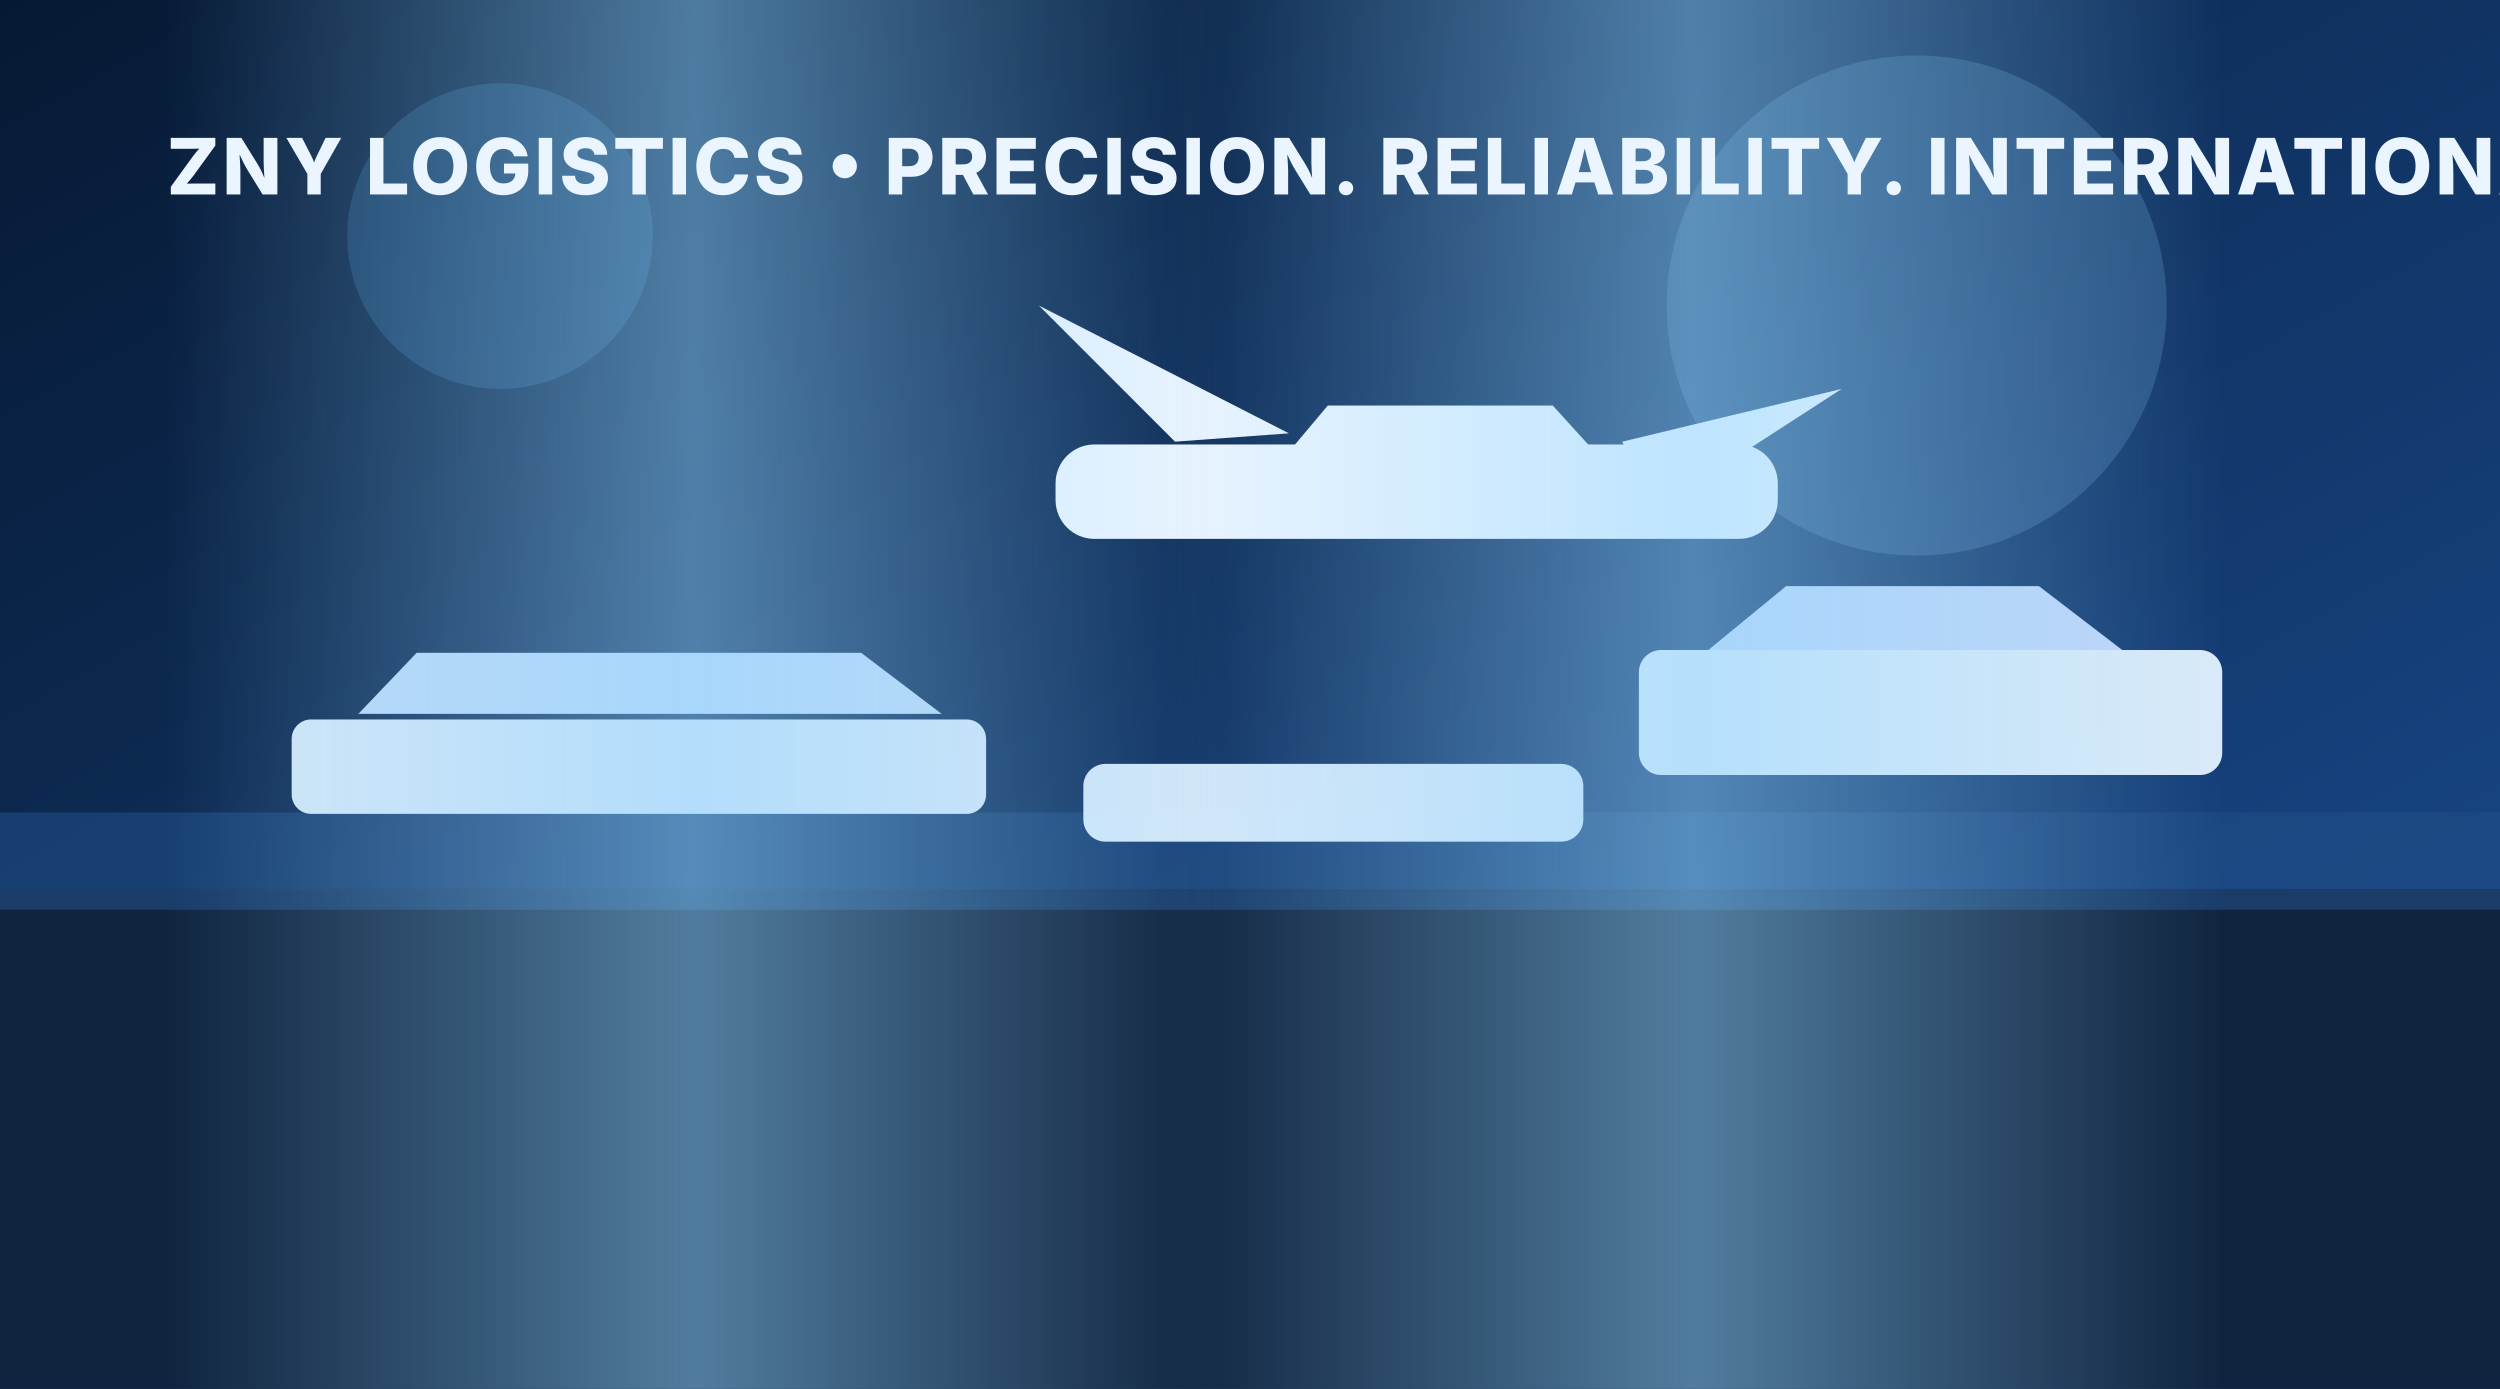
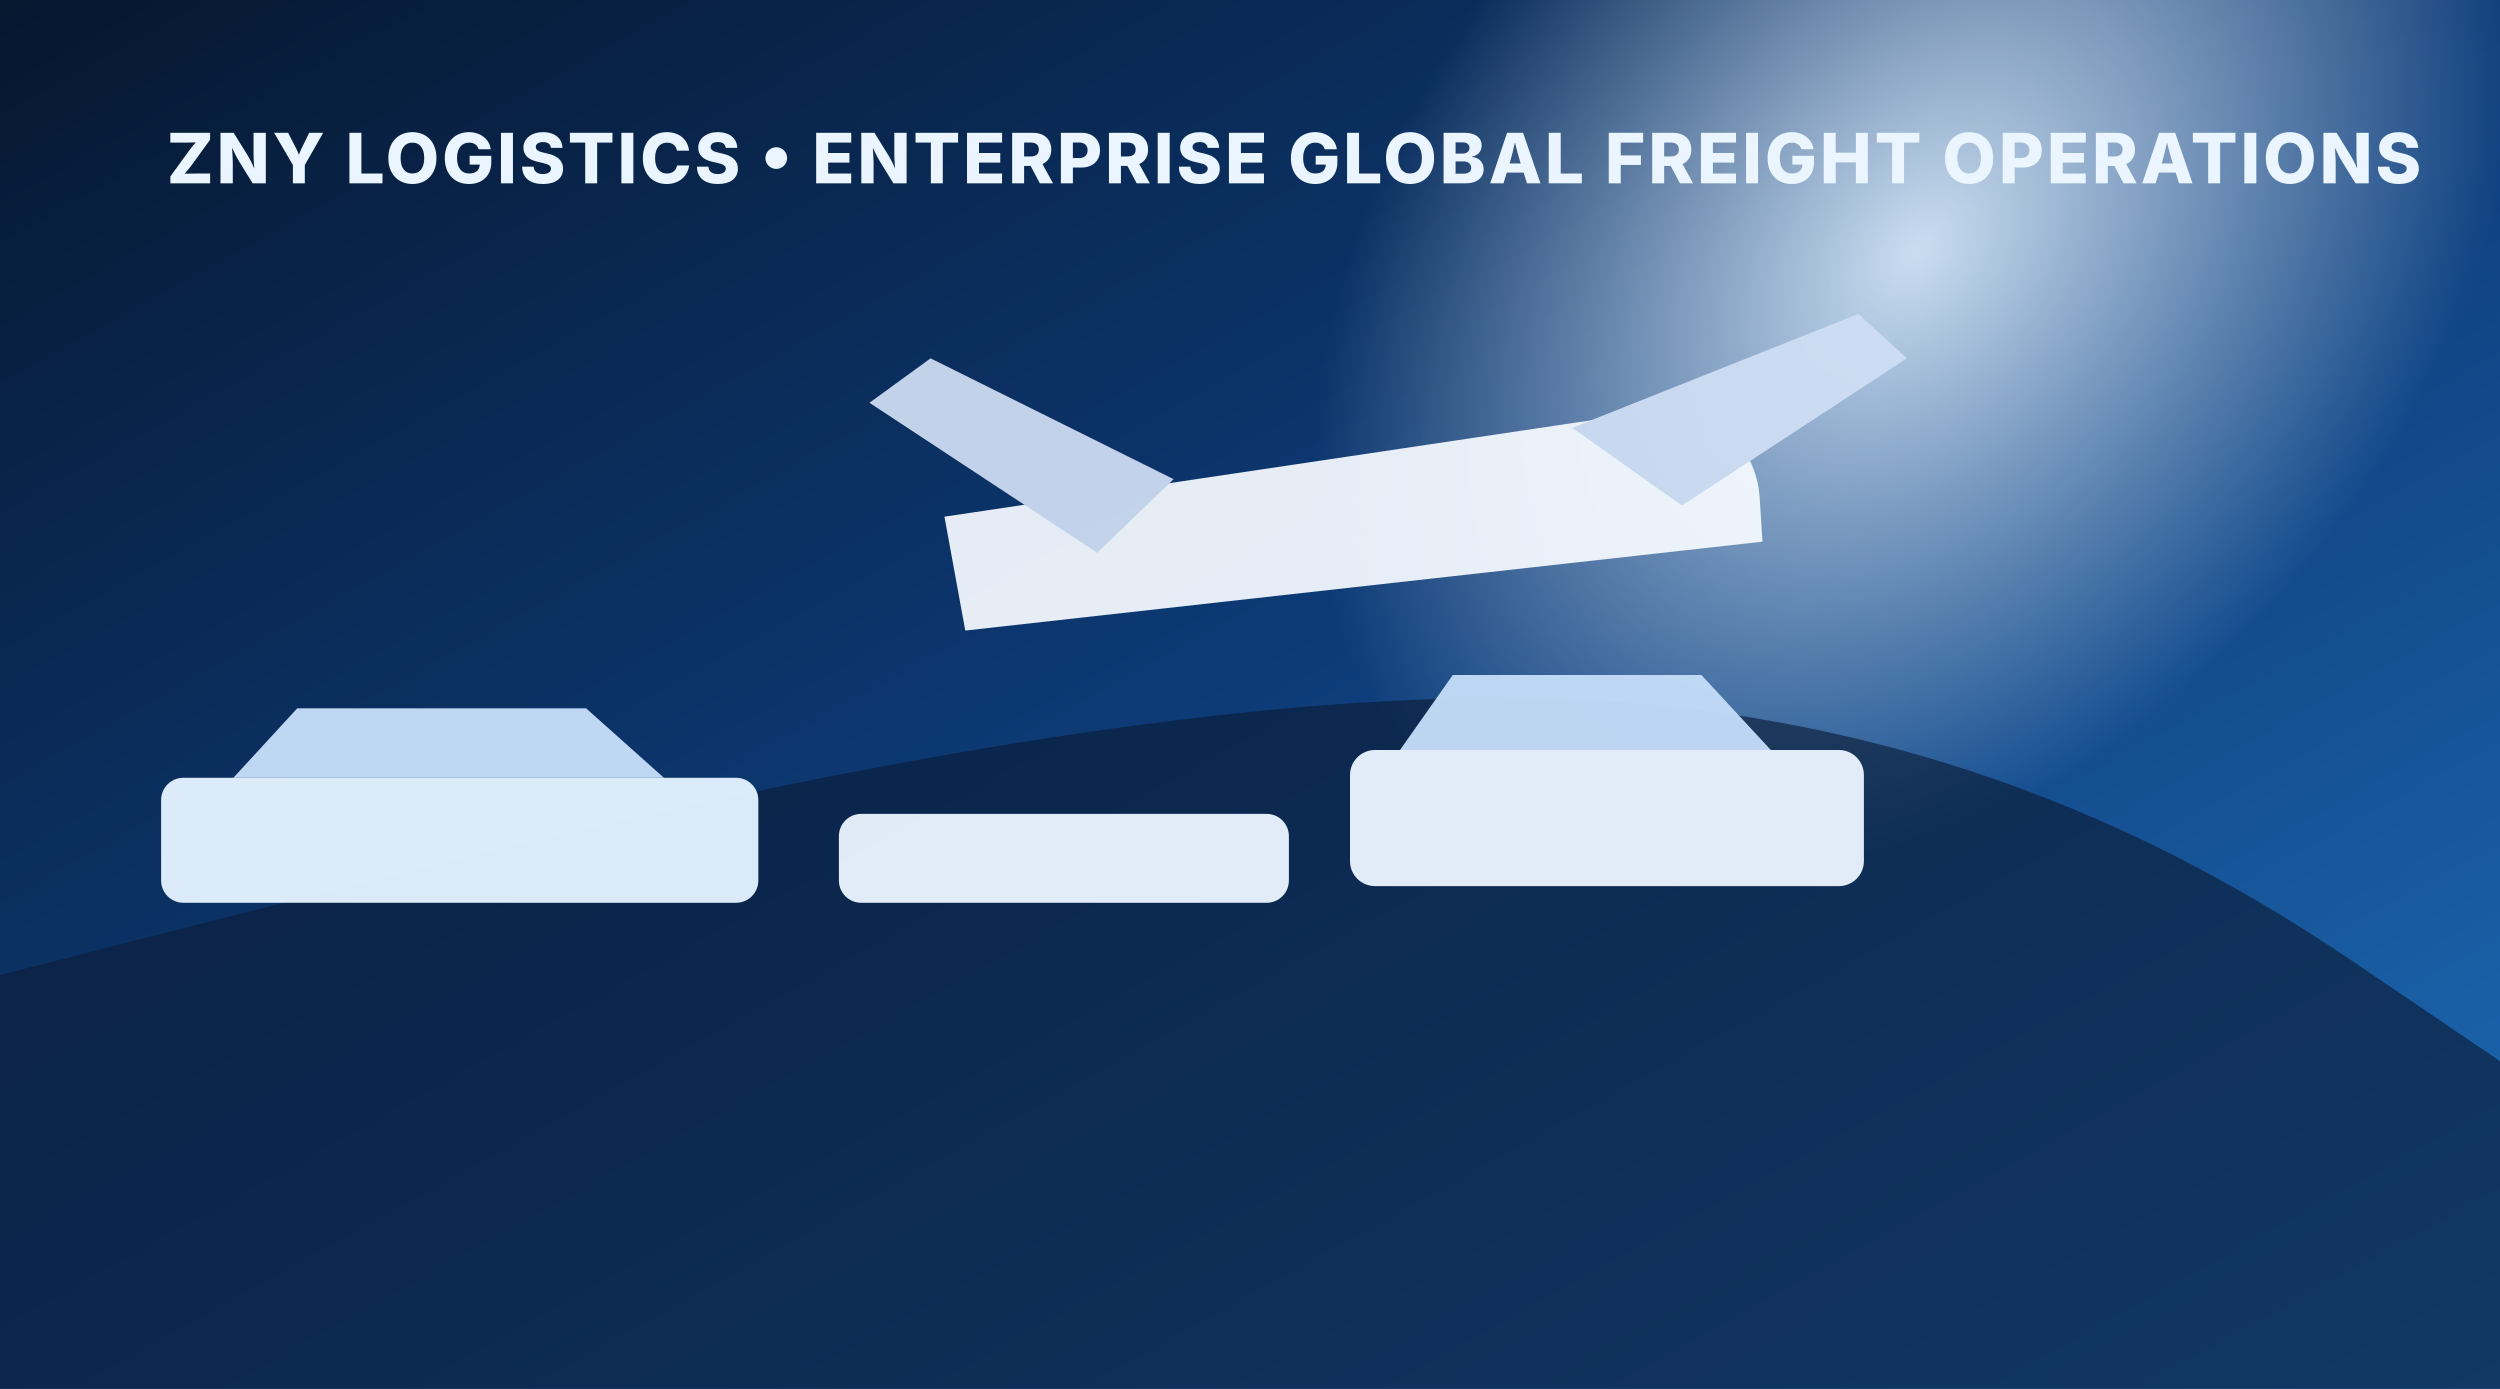
- <svg xmlns="http://www.w3.org/2000/svg" viewBox="0 0 1800 1000" role="img" aria-label="Premium logistics montage visual">
+ <svg xmlns="http://www.w3.org/2000/svg" viewBox="0 0 1800 1000" role="img" aria-label="ZNY Logistics premium enterprise operations montage">
  <defs>
-     <linearGradient id="heroBg" x1="0" y1="0" x2="1" y2="1">
-       <stop offset="0" stop-color="#061933" />
-       <stop offset="1" stop-color="#1a4d93" />
+     <linearGradient id="heroBase" x1="0" y1="0" x2="1" y2="1">
+       <stop offset="0" stop-color="#06172F" />
+       <stop offset="0.5" stop-color="#0D3B78" />
+       <stop offset="1" stop-color="#1F6DB8" />
    </linearGradient>
-     <linearGradient id="beam" x1="0" y1="0" x2="1" y2="0">
-       <stop offset="0" stop-color="#92d5ff" stop-opacity="0" />
-       <stop offset="0.5" stop-color="#92d5ff" stop-opacity="0.5" />
-       <stop offset="1" stop-color="#92d5ff" stop-opacity="0" />
-     </linearGradient>
+     <radialGradient id="heroLight" cx="0" cy="0" r="1" gradientUnits="userSpaceOnUse" gradientTransform="translate(1380 180) rotate(130) scale(520 360)">
+       <stop stop-color="#DFF0FF" stop-opacity="0.9" />
+       <stop offset="1" stop-color="#DFF0FF" stop-opacity="0" />
+     </radialGradient>
  </defs>
-   <rect width="1800" height="1000" fill="url(#heroBg)" />
-   <circle cx="1380" cy="220" r="180" fill="#8fd3ff" opacity=".18" />
-   <circle cx="360" cy="170" r="110" fill="#5cc0ff" opacity=".17" />
-   <rect x="0" y="640" width="1800" height="360" fill="#10243f" />
-   <rect x="0" y="585" width="1800" height="70" fill="#204d85" opacity=".6" />
-   <g opacity=".95">
-     <rect x="210" y="518" width="500" height="68" rx="14" fill="#dcefff" />
-     <polygon points="258,514 678,514 620,470 300,470" fill="#c5e2ff" />
-     <rect x="780" y="550" width="360" height="56" rx="16" fill="#dcefff" />
-     <rect x="1180" y="468" width="420" height="90" rx="16" fill="#e3f2ff" />
-     <polygon points="1230,468 1528,468 1468,422 1286,422" fill="#c6ddff" />
+   <rect width="1800" height="1000" fill="url(#heroBase)" />
+   <rect width="1800" height="1000" fill="url(#heroLight)" />
+   <path d="M0 702L204 650C409 598 818 494 1120 503C1421 513 1615 638 1710 703L1800 764V1000H0V702Z" fill="#0B1D38" fill-opacity="0.66" />
+   <g opacity="0.96">
+     <rect x="116" y="560" width="430" height="90" rx="16" fill="#E4F2FF" />
+     <polygon points="168,560 478,560 422,510 214,510" fill="#C8DEFA" />
+     <rect x="604" y="586" width="324" height="64" rx="16" fill="#EAF4FF" />
+     <rect x="972" y="540" width="370" height="98" rx="18" fill="#EAF4FF" />
+     <polygon points="1008,540 1275,540 1225,486 1046,486" fill="#C4DCF8" />
  </g>
-   <g fill="#eaf4ff">
-     <rect x="760" y="320" width="520" height="68" rx="28" />
-     <polygon points="956,292 1118,292 1198,380 882,380" />
-     <polygon points="846,318 748,220 928,312" />
-     <polygon points="1168,318 1326,280 1190,368" />
+   <g opacity="0.93">
+     <path d="M680 372L1190 296C1230 290 1265 319 1267 359L1269 390L695 454L680 372Z" fill="#F5FAFF" />
+     <path d="M1132 308L1338 226L1373 258L1211 364L1132 308Z" fill="#CFDEF3" />
+     <path d="M845 345L670 258L626 290L790 398L845 345Z" fill="#CFDEF3" />
  </g>
-   <g fill="url(#beam)">
-     <rect x="120" y="0" width="760" height="1000" />
-     <rect x="840" y="0" width="760" height="1000" />
-   </g>
-   <text x="120" y="140" fill="#eaf5ff" font-size="56" font-family="Inter, Arial, sans-serif" font-weight="800" letter-spacing="2">ZNY LOGISTICS • PRECISION. RELIABILITY. INTERNATIONAL REACH.</text>
+   <text x="120" y="132" fill="#EAF5FF" font-size="50" font-family="Inter, Arial, sans-serif" font-weight="800" letter-spacing="2">ZNY LOGISTICS • ENTERPRISE GLOBAL FREIGHT OPERATIONS</text>
</svg>
